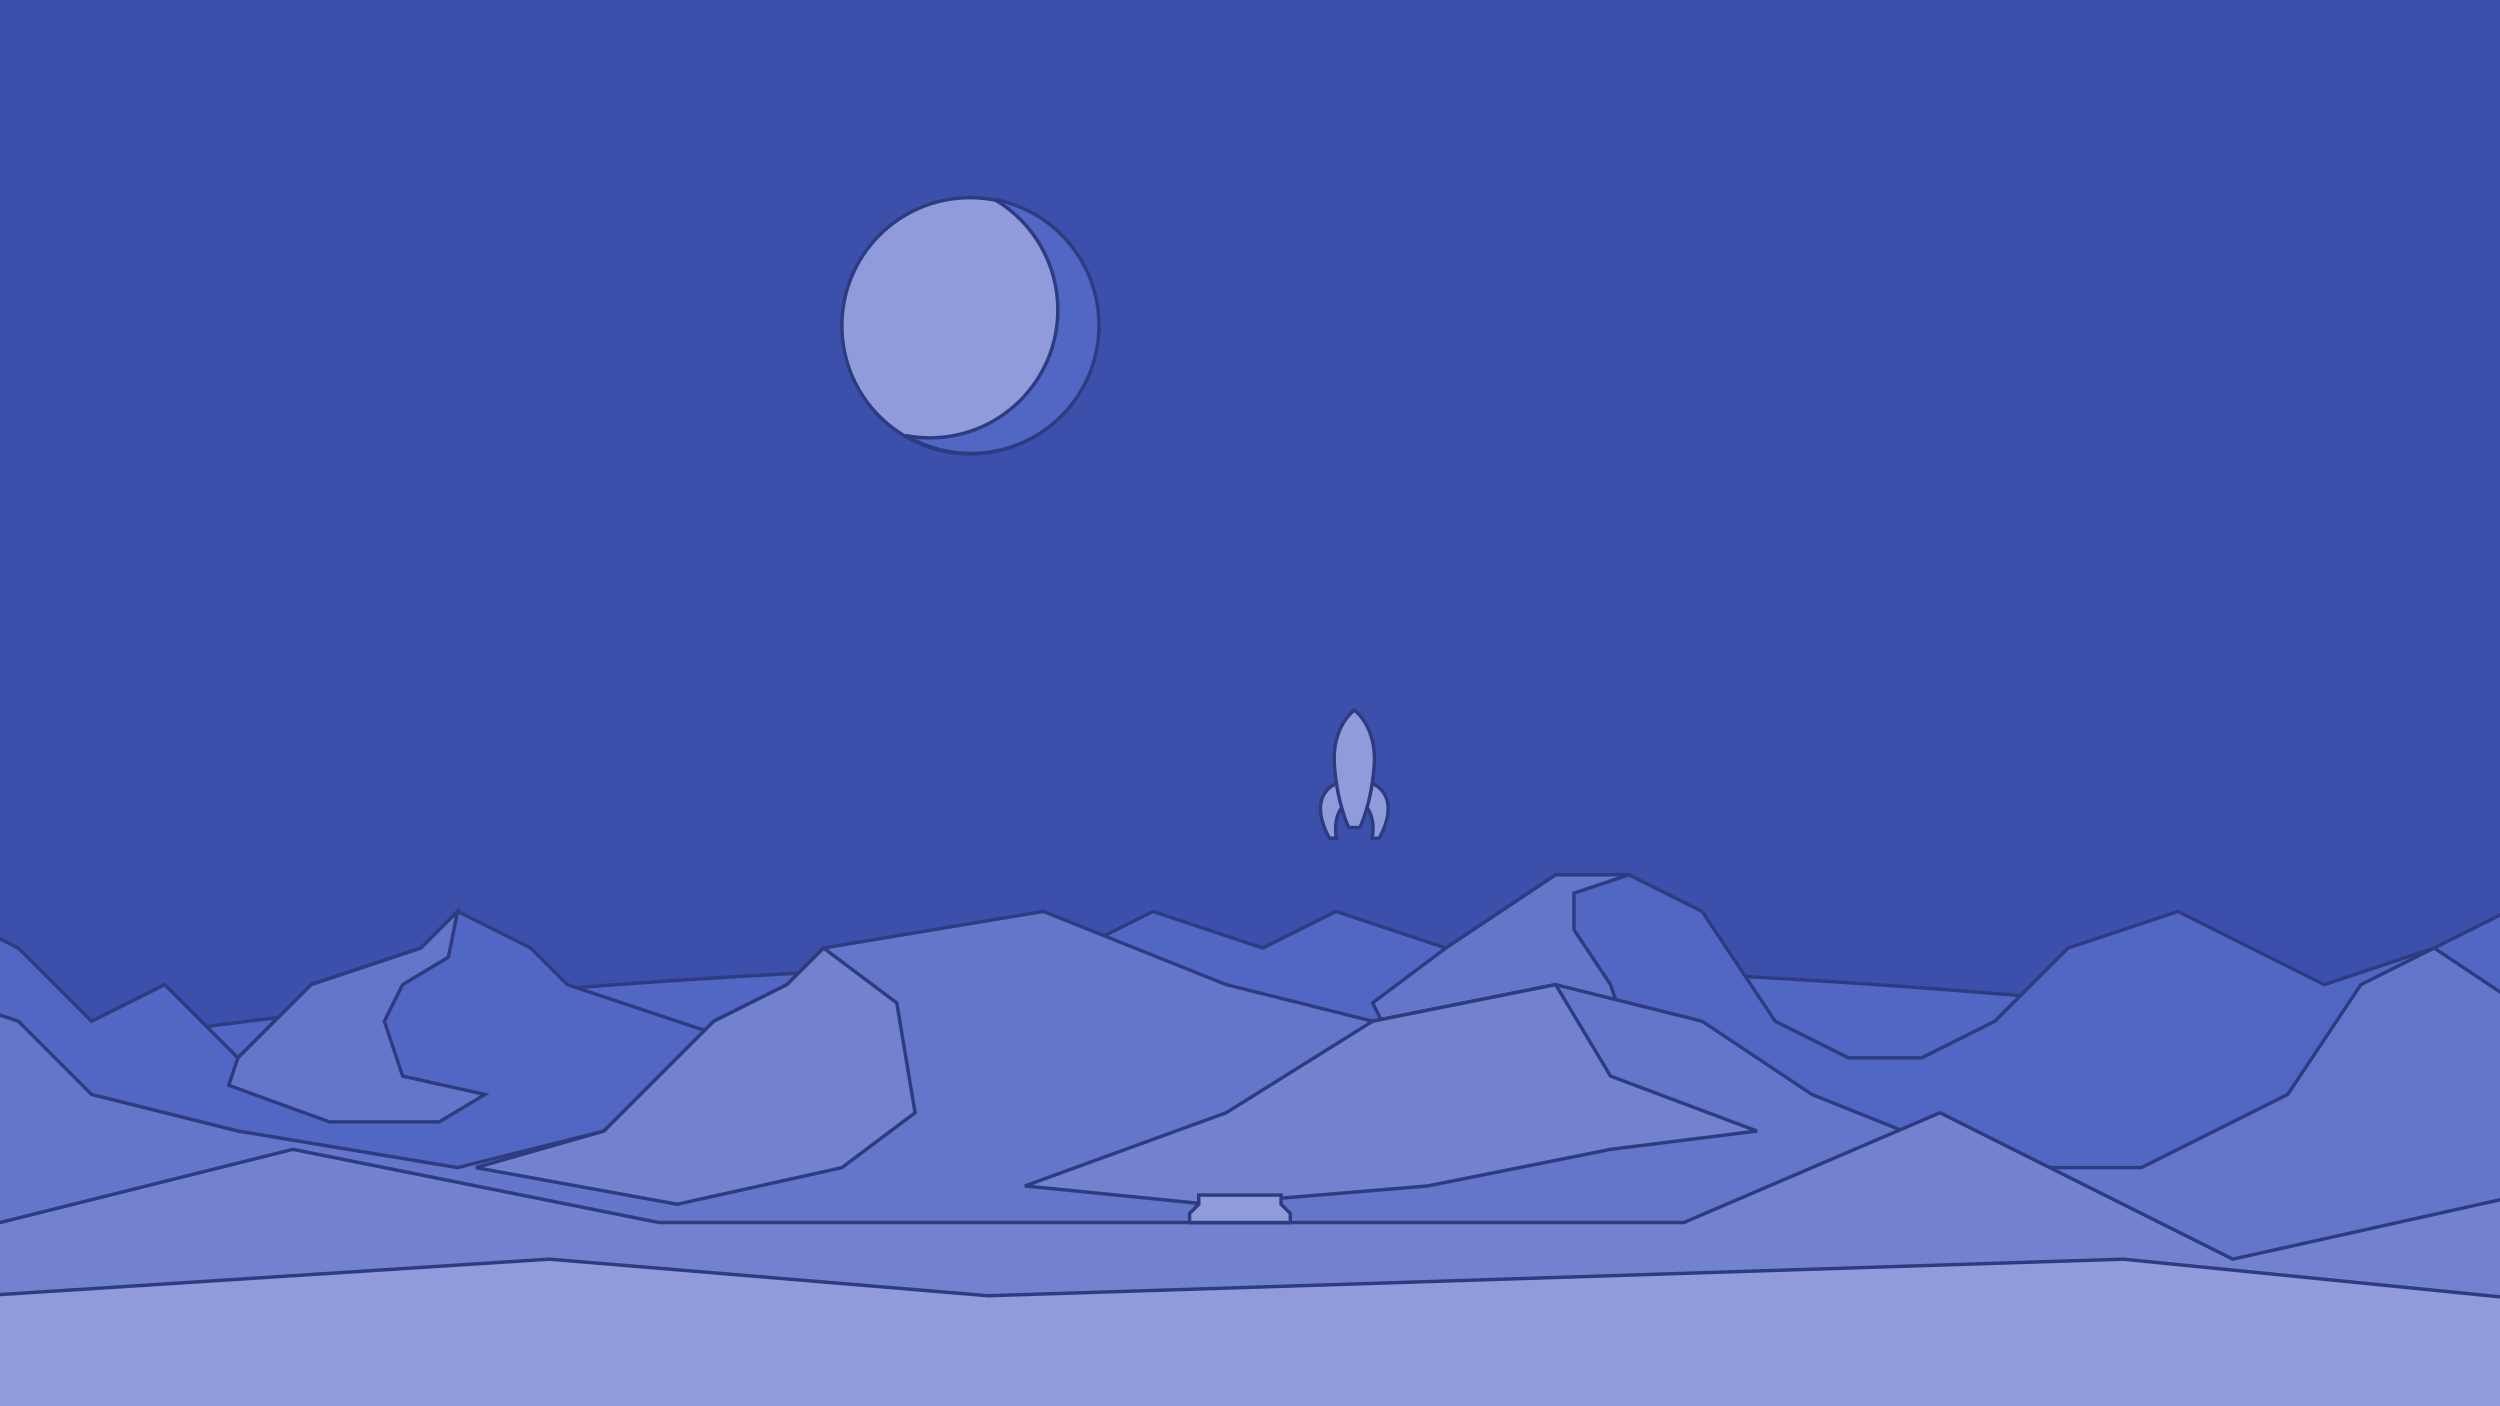
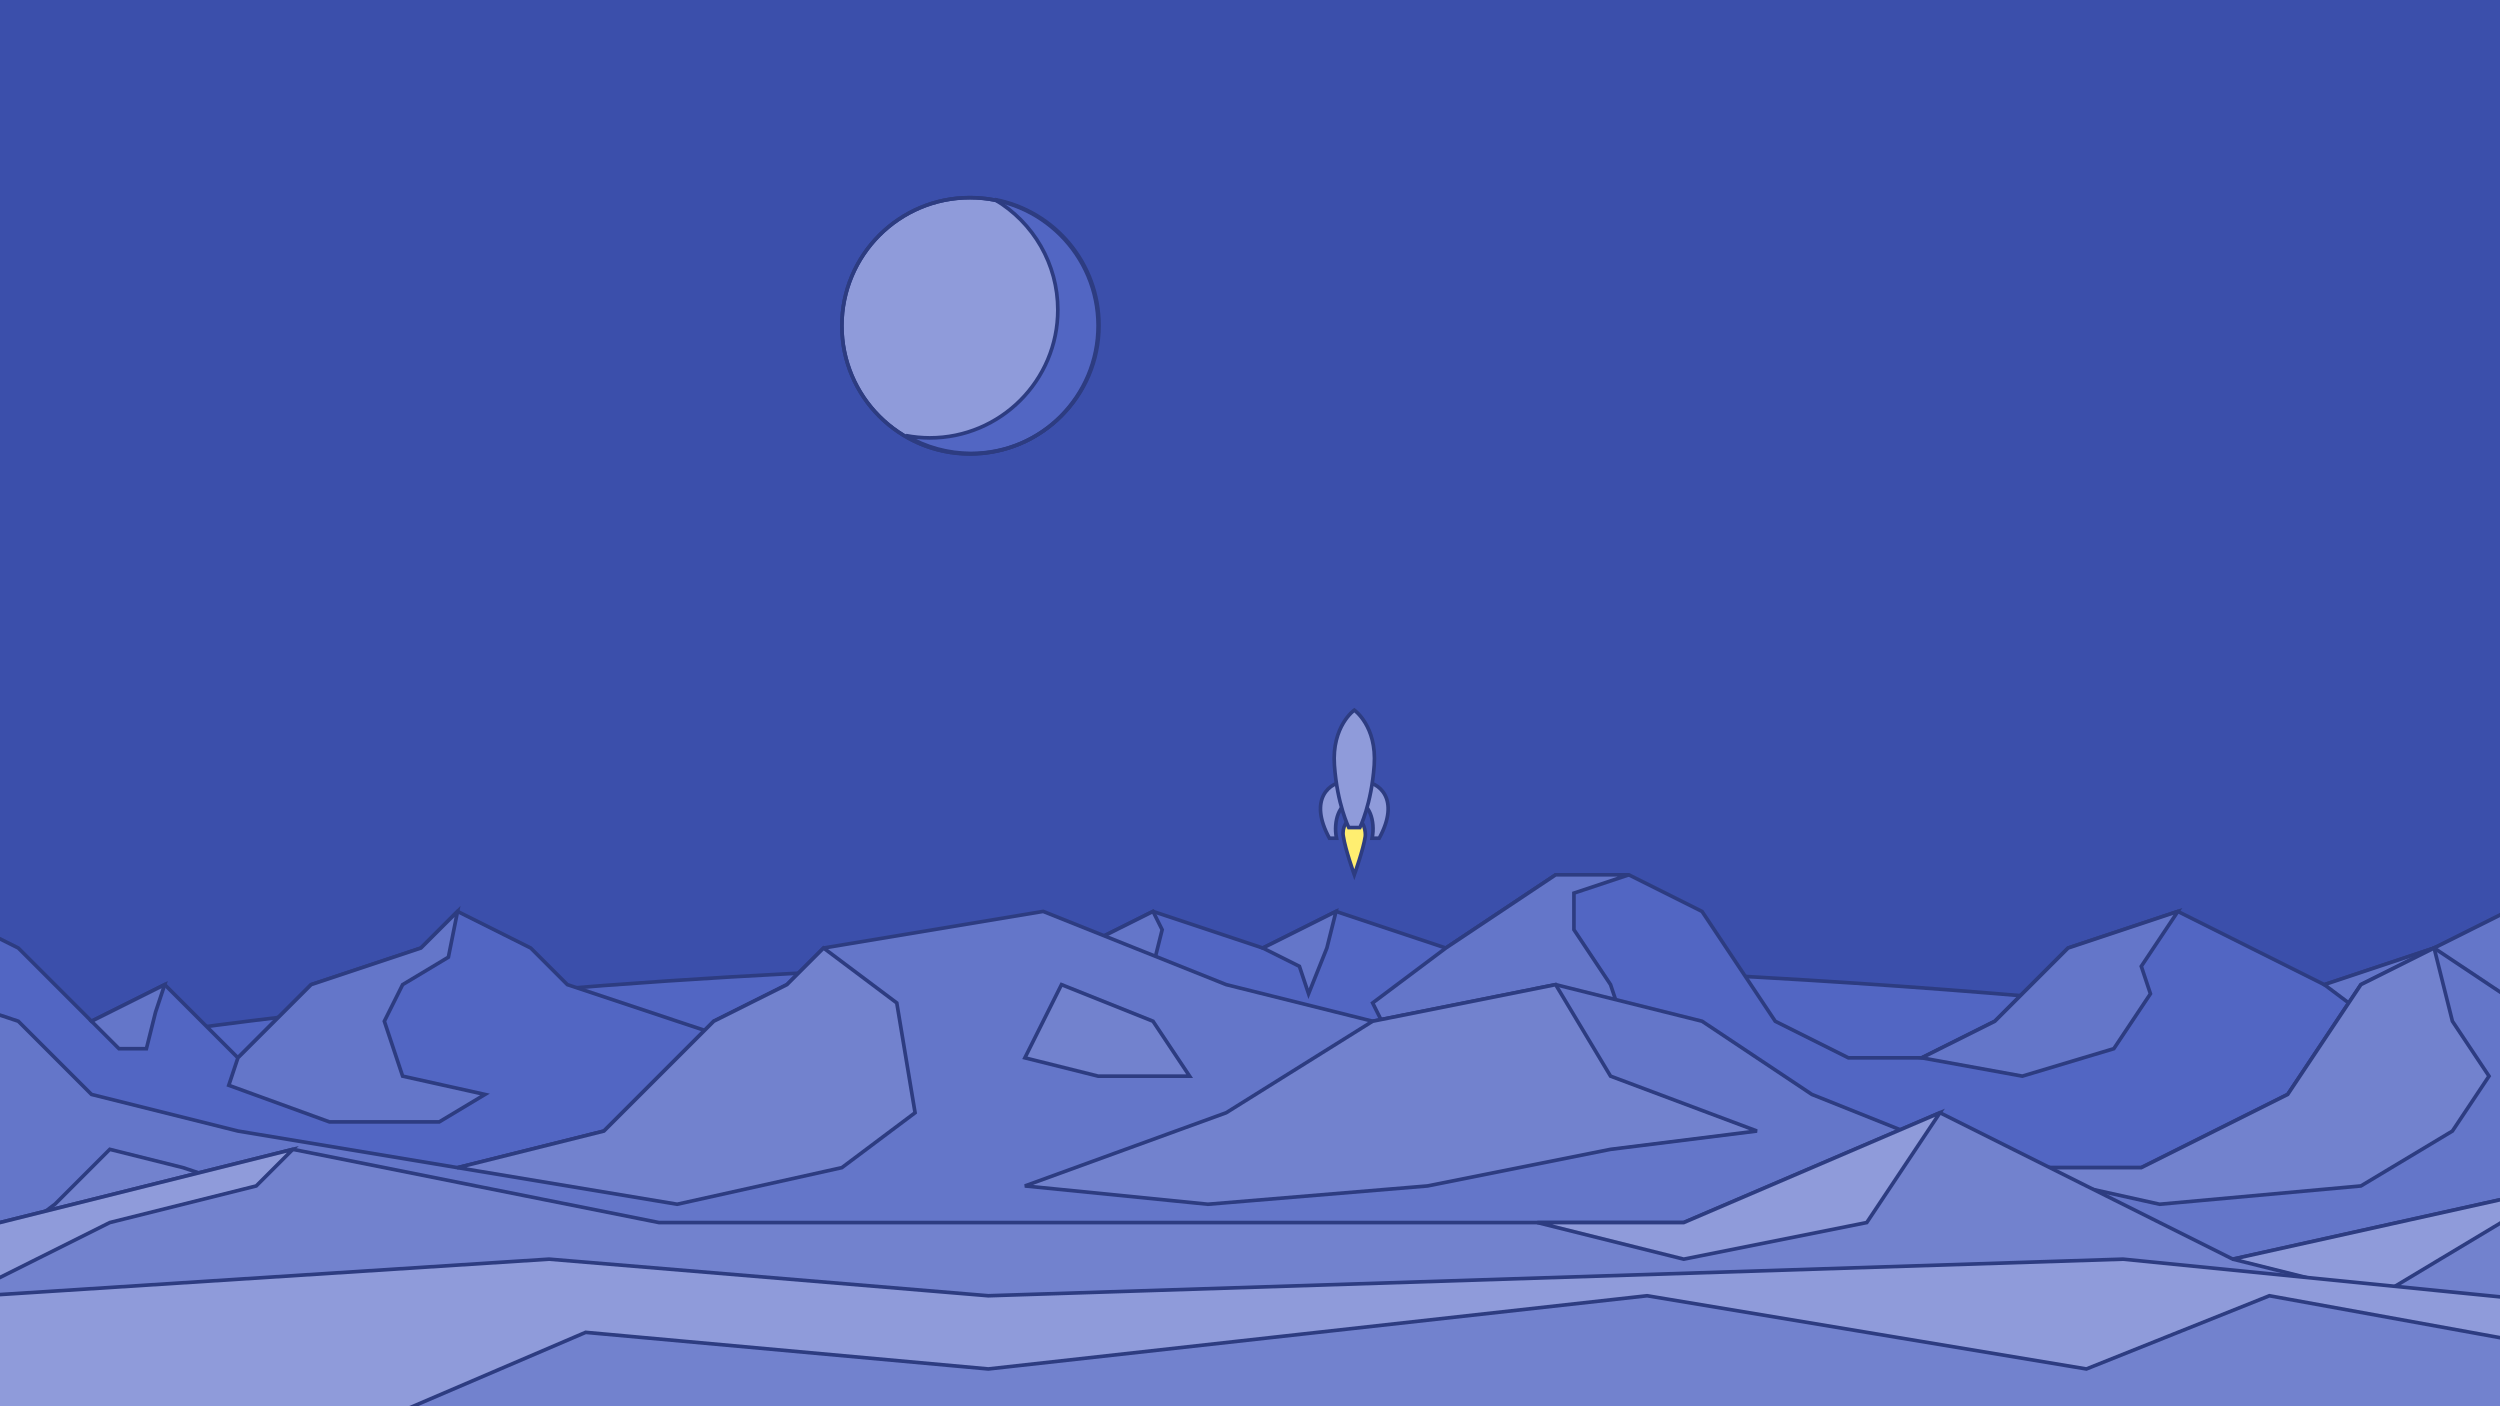
<svg xmlns="http://www.w3.org/2000/svg" width="1366" height="768" viewBox="0 0 361.421 203.2" version="1.1" id="svg8">
  <defs id="defs2" />
  <g id="layer1" transform="translate(0,-93.79997)" style="display:none" />
  <g id="layer3" style="display:inline">
-     <rect style="opacity:1;fill:#3b4fab;fill-opacity:1;stroke:#2d3c81;stroke-width:0.5;stroke-miterlimit:4;stroke-dasharray:none;stroke-dashoffset:0;stroke-opacity:1" id="rect1453" width="375.708" height="216.958" x="-5.292" y="-3.175" />
-     <path style="opacity:1;vector-effect:none;fill:#5266c3;fill-opacity:1;stroke:#2d3c81;stroke-width:0.5;stroke-linecap:butt;stroke-linejoin:miter;stroke-miterlimit:4;stroke-dasharray:none;stroke-dashoffset:0;stroke-opacity:1" d="m -15.875,155.575 c 202.53,-37.042 402.167,0 402.167,0 v 47.625 H -15.875 Z" id="path1407" />
-     <circle style="opacity:1;fill:#8f9bda;fill-opacity:1;stroke:#2d3c81;stroke-width:0.5;stroke-miterlimit:4;stroke-dasharray:none;stroke-dashoffset:0;stroke-opacity:1" id="path1451" cx="140.229" cy="47.096" r="18.521" />
-     <path style="opacity:1;fill:#5266c3;fill-opacity:1;stroke:#2d3c81;stroke-width:0.5;stroke-miterlimit:4;stroke-dasharray:none;stroke-dashoffset:0;stroke-opacity:1" d="m 143.801,28.844 a 18.521,18.521 0 0 1 9.128,15.939 18.521,18.521 0 0 1 -18.521,18.521 18.521,18.521 0 0 1 -3.44,-0.333 18.521,18.521 0 0 0 9.393,2.582 18.521,18.521 0 0 0 18.521,-18.521 18.521,18.521 0 0 0 -15.081,-18.188 z" id="circle1512" />
+     <rect style="opacity:1;fill:#3b4fab;fill-opacity:1;stroke:#2d3c81;stroke-width:0.529;stroke-miterlimit:4;stroke-dasharray:none;stroke-dashoffset:0;stroke-opacity:1" id="rect1453" width="375.708" height="216.958" x="-5.292" y="-3.175" />
+     <path style="opacity:1;vector-effect:none;fill:#5266c3;fill-opacity:1;stroke:#2d3c81;stroke-width:0.529;stroke-linecap:butt;stroke-linejoin:miter;stroke-miterlimit:4;stroke-dasharray:none;stroke-dashoffset:0;stroke-opacity:1" d="m -15.875,155.575 c 202.53,-37.042 402.167,0 402.167,0 v 47.625 H -15.875 Z" id="path1407" />
+     <circle style="opacity:1;fill:#8f9bda;fill-opacity:1;stroke:#2d3c81;stroke-width:0.529;stroke-miterlimit:4;stroke-dasharray:none;stroke-dashoffset:0;stroke-opacity:1" id="path1451" cx="140.229" cy="47.096" r="18.521" />
+     <path style="opacity:1;fill:#5266c3;fill-opacity:1;stroke:#2d3c81;stroke-width:0.529;stroke-miterlimit:4;stroke-dasharray:none;stroke-dashoffset:0;stroke-opacity:1" d="m 143.801,28.844 a 18.521,18.521 0 0 1 9.128,15.939 18.521,18.521 0 0 1 -18.521,18.521 18.521,18.521 0 0 1 -3.44,-0.333 18.521,18.521 0 0 0 9.393,2.582 18.521,18.521 0 0 0 18.521,-18.521 18.521,18.521 0 0 0 -15.081,-18.188 z" id="circle1512" />
+     <circle r="18.521" cy="47.096" cx="140.229" id="circle859" style="opacity:1;fill:none;fill-opacity:1;stroke:#2d3c81;stroke-width:0.529;stroke-miterlimit:4;stroke-dasharray:none;stroke-dashoffset:0;stroke-opacity:1" />
  </g>
  <g id="layer8">
-     <path style="opacity:1;vector-effect:none;fill:#5266c3;fill-opacity:1;stroke:#2d3c81;stroke-width:0.5;stroke-linecap:butt;stroke-linejoin:miter;stroke-miterlimit:4;stroke-dasharray:none;stroke-dashoffset:0;stroke-opacity:1" d="m -29.104,158.221 21.167,-26.458 10.583,5.292 10.583,10.583 10.583,-5.292 10.583,10.583 10.583,-10.583 15.875,-5.292 5.292,-5.292 10.583,5.292 5.292,5.292 15.875,5.292 15.875,5.292 15.875,-5.292 10.583,5.292 10.583,-5.292 5.292,-10.583 10.583,-5.292 15.875,5.292 10.583,-5.292 15.875,5.292 15.875,-10.583 h 10.583 l 10.583,5.292 10.583,15.875 10.583,5.292 h 10.583 l 10.583,-5.292 10.583,-10.583 15.875,-5.292 10.583,5.292 10.583,5.292 15.875,-5.292 21.167,-10.583 15.875,10.583 10.583,15.875 V 211.137 H -29.104 Z" id="path1522" />
-     <path style="opacity:1;vector-effect:none;fill:#6476c9;fill-opacity:1;stroke:#2d3c81;stroke-width:0.5;stroke-linecap:butt;stroke-linejoin:miter;stroke-miterlimit:4;stroke-dasharray:none;stroke-dashoffset:0;stroke-opacity:1" d="m 209.021,137.054 -10.583,7.938 5.292,10.583 15.875,2.646 13.229,-2.646 2.646,-5.292 -2.646,-7.938 -5.292,-7.938 v -5.292 l 7.938,-2.646 h -10.583 z" id="path852" />
-     <path style="opacity:1;vector-effect:none;fill:#6476c9;fill-opacity:1;stroke:#2d3c81;stroke-width:0.5;stroke-linecap:butt;stroke-linejoin:miter;stroke-miterlimit:4;stroke-dasharray:none;stroke-dashoffset:0;stroke-opacity:1" d="m 66.146,131.762 -1.323,6.615 -6.615,3.969 -2.646,5.292 2.646,7.938 11.906,2.646 -6.615,3.969 h -15.875 l -14.552,-5.292 1.323,-3.969 10.583,-10.583 15.875,-5.292 z" id="path854" />
+     <path style="opacity:1;vector-effect:none;fill:#5266c3;fill-opacity:1;stroke:#2d3c81;stroke-width:0.529;stroke-linecap:butt;stroke-linejoin:miter;stroke-miterlimit:4;stroke-dasharray:none;stroke-dashoffset:0;stroke-opacity:1" d="m -29.104,158.221 21.167,-26.458 10.583,5.292 10.583,10.583 10.583,-5.292 10.583,10.583 10.583,-10.583 15.875,-5.292 5.292,-5.292 10.583,5.292 5.292,5.292 15.875,5.292 15.875,5.292 15.875,-5.292 10.583,5.292 10.583,-5.292 5.292,-10.583 10.583,-5.292 15.875,5.292 10.583,-5.292 15.875,5.292 15.875,-10.583 h 10.583 l 10.583,5.292 10.583,15.875 10.583,5.292 h 10.583 l 10.583,-5.292 10.583,-10.583 15.875,-5.292 10.583,5.292 10.583,5.292 15.875,-5.292 21.167,-10.583 15.875,10.583 10.583,15.875 V 211.137 H -29.104 Z" id="path1522" />
+     <path style="opacity:1;vector-effect:none;fill:#6476c9;fill-opacity:1;stroke:#2d3c81;stroke-width:0.529;stroke-linecap:butt;stroke-linejoin:miter;stroke-miterlimit:4;stroke-dasharray:none;stroke-dashoffset:0;stroke-opacity:1" d="m 209.021,137.054 -10.583,7.938 5.292,10.583 15.875,2.646 13.229,-2.646 2.646,-5.292 -2.646,-7.938 -5.292,-7.938 v -5.292 l 7.938,-2.646 h -10.583 z" id="path852" />
+     <path style="opacity:1;vector-effect:none;fill:#6476c9;fill-opacity:1;stroke:#2d3c81;stroke-width:0.529;stroke-linecap:butt;stroke-linejoin:miter;stroke-miterlimit:4;stroke-dasharray:none;stroke-dashoffset:0;stroke-opacity:1" d="m 66.146,131.762 -1.323,6.615 -6.615,3.969 -2.646,5.292 2.646,7.938 11.906,2.646 -6.615,3.969 h -15.875 l -14.552,-5.292 1.323,-3.969 10.583,-10.583 15.875,-5.292 z" id="path854" />
+     <path style="opacity:1;vector-effect:none;fill:#6476c9;fill-opacity:1;stroke:#2d3c81;stroke-width:0.529;stroke-linecap:butt;stroke-linejoin:miter;stroke-miterlimit:4;stroke-dasharray:none;stroke-dashoffset:0;stroke-opacity:1" d="m 23.812,142.346 -10.583,5.292 3.969,3.969 h 3.969 l 1.323,-5.292 z" id="path866" />
+     <path style="opacity:1;vector-effect:none;fill:#6476c9;fill-opacity:1;stroke:#2d3c81;stroke-width:0.529;stroke-linecap:butt;stroke-linejoin:miter;stroke-miterlimit:4;stroke-dasharray:none;stroke-dashoffset:0;stroke-opacity:1" d="m -7.937,131.762 -11.906,14.552 1.323,3.969 1.323,5.292 6.615,2.646 7.937,-2.646 3.969,-5.292 L -3.969,146.315 -6.615,139.7 Z" id="path868" />
+     <path style="opacity:1;vector-effect:none;fill:#6476c9;fill-opacity:1;stroke:#2d3c81;stroke-width:0.529;stroke-linecap:butt;stroke-linejoin:miter;stroke-miterlimit:4;stroke-dasharray:none;stroke-dashoffset:0;stroke-opacity:1" d="m 113.771,152.929 -11.906,5.292 6.615,1.323 h 17.198 l 6.615,-3.969 -3.969,-3.969 1.323,-3.969 z" id="path870" />
+     <path style="opacity:1;vector-effect:none;fill:#6476c9;fill-opacity:1;stroke:#2d3c81;stroke-width:0.529;stroke-linecap:butt;stroke-linejoin:miter;stroke-miterlimit:4;stroke-dasharray:none;stroke-dashoffset:0;stroke-opacity:1" d="m 140.229,152.929 7.938,1.323 5.292,5.292 7.938,-2.646 1.323,-9.26 3.969,-7.938 1.323,-5.292 -1.323,-2.646 -10.583,5.292 -5.292,10.583 z" id="path872" />
+     <path style="opacity:1;vector-effect:none;fill:#6476c9;fill-opacity:1;stroke:#2d3c81;stroke-width:0.529;stroke-linecap:butt;stroke-linejoin:miter;stroke-miterlimit:4;stroke-dasharray:none;stroke-dashoffset:0;stroke-opacity:1" d="m 193.146,131.762 -10.583,5.292 5.292,2.646 1.323,3.969 2.646,-6.615 z" id="path874" />
+     <path style="opacity:1;vector-effect:none;fill:#6476c9;fill-opacity:1;stroke:#2d3c81;stroke-width:0.529;stroke-linecap:butt;stroke-linejoin:miter;stroke-miterlimit:4;stroke-dasharray:none;stroke-dashoffset:0;stroke-opacity:1" d="m 277.812,152.929 14.552,2.646 13.229,-3.969 5.292,-7.938 -1.323,-3.969 5.292,-7.938 -15.875,5.292 -10.583,10.583 z" id="path876" />
+     <path style="opacity:1;vector-effect:none;fill:#6476c9;fill-opacity:1;stroke:#2d3c81;stroke-width:0.529;stroke-linecap:butt;stroke-linejoin:miter;stroke-miterlimit:4;stroke-dasharray:none;stroke-dashoffset:0;stroke-opacity:1" d="m 336.021,142.346 10.583,7.938 15.875,2.646 6.615,-6.615 -2.646,-6.615 2.646,-5.292 5.292,-2.646 -1.323,-5.292 -21.167,10.583 z" id="path878" />
  </g>
  <g id="layer4" style="display:inline">
-     <path style="opacity:1;vector-effect:none;fill:#6476c9;fill-opacity:1;stroke:#2d3c81;stroke-width:0.5;stroke-linecap:butt;stroke-linejoin:miter;stroke-miterlimit:4;stroke-dasharray:none;stroke-dashoffset:0;stroke-opacity:1" d="m -50.271,179.387 26.458,-21.167 10.583,-15.875 15.875,5.292 10.583,10.583 21.167,5.292 31.75,5.292 21.167,-5.292 15.875,-15.875 10.583,-5.292 5.292,-5.292 31.75,-5.292 26.458,10.583 21.167,5.292 26.458,-5.292 21.167,5.292 15.875,10.583 26.458,10.583 h 21.167 l 21.167,-10.583 10.583,-15.875 10.583,-5.292 15.875,10.583 21.167,10.583 26.458,5.292 15.875,-10.583 26.458,-5.292 v 74.083 l -539.75,1e-5 -7e-6,-37.042 z" id="path1416" />
-     <path style="opacity:1;vector-effect:none;fill:#7282ce;fill-opacity:1;stroke:#2d3c81;stroke-width:0.5;stroke-linecap:butt;stroke-linejoin:miter;stroke-miterlimit:4;stroke-dasharray:none;stroke-dashoffset:0;stroke-opacity:1" d="m 68.792,168.804 29.104,5.292 23.812,-5.292 10.583,-7.938 -2.646,-15.875 -10.583,-7.938 -5.292,5.292 -10.583,5.292 -15.875,15.875 z" id="path865" />
-     <path style="opacity:1;vector-effect:none;fill:#7282ce;fill-opacity:1;stroke:#2d3c81;stroke-width:0.5;stroke-linecap:butt;stroke-linejoin:miter;stroke-miterlimit:4;stroke-dasharray:none;stroke-dashoffset:0;stroke-opacity:1" d="M 198.438,147.637 177.271,160.867 148.167,171.45 174.625,174.096 206.375,171.45 232.833,166.158 254,163.512 l -21.167,-7.938 -7.938,-13.229 z" id="path867" />
+     <path style="opacity:1;vector-effect:none;fill:#6476c9;fill-opacity:1;stroke:#2d3c81;stroke-width:0.529;stroke-linecap:butt;stroke-linejoin:miter;stroke-miterlimit:4;stroke-dasharray:none;stroke-dashoffset:0;stroke-opacity:1" d="m -50.271,179.387 26.458,-21.167 10.583,-15.875 15.875,5.292 10.583,10.583 21.167,5.292 31.75,5.292 21.167,-5.292 15.875,-15.875 10.583,-5.292 5.292,-5.292 31.75,-5.292 26.458,10.583 21.167,5.292 26.458,-5.292 21.167,5.292 15.875,10.583 26.458,10.583 h 21.167 l 21.167,-10.583 10.583,-15.875 10.583,-5.292 15.875,10.583 21.167,10.583 26.458,5.292 15.875,-10.583 26.458,-5.292 v 74.083 l -539.75,1e-5 -7e-6,-37.042 z" id="path1416" />
+     <path style="opacity:1;vector-effect:none;fill:#7282ce;fill-opacity:1;stroke:#2d3c81;stroke-width:0.529;stroke-linecap:butt;stroke-linejoin:miter;stroke-miterlimit:4;stroke-dasharray:none;stroke-dashoffset:0;stroke-opacity:1" d="m 66.146,168.804 31.75,5.292 23.812,-5.292 10.583,-7.938 -2.646,-15.875 -10.583,-7.938 -5.292,5.292 -10.583,5.292 -15.875,15.875 z" id="path865" />
+     <path style="opacity:1;vector-effect:none;fill:#7282ce;fill-opacity:1;stroke:#2d3c81;stroke-width:0.529;stroke-linecap:butt;stroke-linejoin:miter;stroke-miterlimit:4;stroke-dasharray:none;stroke-dashoffset:0;stroke-opacity:1" d="M 198.438,147.637 177.271,160.867 148.167,171.45 174.625,174.096 206.375,171.45 232.833,166.158 254,163.512 l -21.167,-7.938 -7.938,-13.229 z" id="path867" />
+     <path style="opacity:1;vector-effect:none;fill:#7282ce;fill-opacity:1;stroke:#2d3c81;stroke-width:0.529;stroke-linecap:butt;stroke-linejoin:miter;stroke-miterlimit:4;stroke-dasharray:none;stroke-dashoffset:0;stroke-opacity:1" d="M -50.271,179.387 -15.875,174.096 -5.292,163.512 -7.938,150.283 l -5.292,-7.938 -10.583,15.875 z" id="path880" />
+     <path style="opacity:1;vector-effect:none;fill:#7282ce;fill-opacity:1;stroke:#2d3c81;stroke-width:0.529;stroke-linecap:butt;stroke-linejoin:miter;stroke-miterlimit:4;stroke-dasharray:none;stroke-dashoffset:0;stroke-opacity:1" d="m 288.396,168.804 23.812,5.292 29.104,-2.646 13.229,-7.938 5.292,-7.938 -5.292,-7.938 -2.646,-10.583 -10.583,5.292 -10.583,15.875 -21.167,10.583 z" id="path897" />
+     <path style="opacity:1;vector-effect:none;fill:#7282ce;fill-opacity:1;stroke:#2d3c81;stroke-width:0.529;stroke-linecap:butt;stroke-linejoin:miter;stroke-miterlimit:4;stroke-dasharray:none;stroke-dashoffset:0;stroke-opacity:1" d="m 457.729,147.637 -26.458,5.292 -15.875,10.583 -18.521,2.646 -15.875,2.646 21.167,2.646 18.521,2.646 15.875,5.292 13.229,-7.938 v -13.229 z" id="path899" />
+     <path style="opacity:1;vector-effect:none;fill:#7282ce;fill-opacity:1;stroke:#2d3c81;stroke-width:0.529;stroke-linecap:butt;stroke-linejoin:miter;stroke-miterlimit:4;stroke-dasharray:none;stroke-dashoffset:0;stroke-opacity:1" d="m 148.167,152.929 5.292,-10.583 13.229,5.292 5.292,7.938 H 158.75 Z" id="path901" />
+     <path style="opacity:1;vector-effect:none;fill:#7282ce;fill-opacity:1;stroke:#2d3c81;stroke-width:0.529;stroke-linecap:butt;stroke-linejoin:miter;stroke-miterlimit:4;stroke-dasharray:none;stroke-dashoffset:0;stroke-opacity:1" d="m 7.937,174.096 7.938,-7.938 10.583,2.646 15.875,5.292 H 21.167 l -10.583,7.938 H -2.646 Z" id="path903" />
  </g>
  <g id="layer5" style="display:inline">
-     <path style="opacity:1;vector-effect:none;fill:#7282ce;fill-opacity:1;stroke:#2d3c81;stroke-width:0.5;stroke-linecap:butt;stroke-linejoin:miter;stroke-miterlimit:4;stroke-dasharray:none;stroke-dashoffset:0;stroke-opacity:1" d="m -185.208,166.158 63.5,21.167 47.625,-15.875 52.917,10.583 63.5,-15.875 52.917,10.583 H 243.417 l 37.042,-15.875 42.333,21.167 47.625,-10.583 37.042,5.292 63.5,-26.458 52.917,21.167 v 63.5 h -709.083 z" id="path1486" />
-     <path style="display:inline;opacity:1;vector-effect:none;fill:#8f9bda;fill-opacity:1;stroke:#2d3c81;stroke-width:0.5;stroke-linecap:butt;stroke-linejoin:miter;stroke-miterlimit:4;stroke-dasharray:none;stroke-dashoffset:0;stroke-opacity:1" d="m 173.302,172.773 h 11.906 v 1.323 l 1.323,1.323 v 1.323 h -14.552 v -1.323 l 1.323,-1.323 z" id="path1519" />
+     <path style="opacity:1;vector-effect:none;fill:#7282ce;fill-opacity:1;stroke:#2d3c81;stroke-width:0.529;stroke-linecap:butt;stroke-linejoin:miter;stroke-miterlimit:4;stroke-dasharray:none;stroke-dashoffset:0;stroke-opacity:1" d="m -185.208,166.158 63.5,21.167 47.625,-15.875 52.917,10.583 63.5,-15.875 52.917,10.583 H 243.417 l 37.042,-15.875 42.333,21.167 47.625,-10.583 37.042,5.292 63.5,-26.458 52.917,21.167 v 63.5 h -709.083 z" id="path1486" />
+     <path style="display:inline;opacity:1;vector-effect:none;fill:#8f9bda;fill-opacity:1;stroke:#2d3c81;stroke-width:0.529;stroke-linecap:butt;stroke-linejoin:miter;stroke-miterlimit:4;stroke-dasharray:none;stroke-dashoffset:0;stroke-opacity:1" d="m -121.708,187.325 42.333,-5.292 5.292,-10.583 z" id="path917" />
+     <path style="opacity:1;vector-effect:none;fill:#8f9bda;fill-opacity:1;stroke:#2d3c81;stroke-width:0.529;stroke-linecap:butt;stroke-linejoin:miter;stroke-miterlimit:4;stroke-dasharray:none;stroke-dashoffset:0;stroke-opacity:1" d="m -21.167,182.033 -15.875,10.583 L -5.292,187.325 15.875,176.742 37.042,171.45 l 5.292,-5.292 z" id="path934" />
+     <path style="opacity:1;vector-effect:none;fill:#8f9bda;fill-opacity:1;stroke:#2d3c81;stroke-width:0.529;stroke-linecap:butt;stroke-linejoin:miter;stroke-miterlimit:4;stroke-dasharray:none;stroke-dashoffset:0;stroke-opacity:1" d="m 222.25,176.742 21.167,5.292 26.458,-5.292 10.583,-15.875 -37.042,15.875 z" id="path936" />
+     <path style="opacity:1;vector-effect:none;fill:#8f9bda;fill-opacity:1;stroke:#2d3c81;stroke-width:0.529;stroke-linecap:butt;stroke-linejoin:miter;stroke-miterlimit:4;stroke-dasharray:none;stroke-dashoffset:0;stroke-opacity:1" d="m 370.417,171.45 -47.625,10.583 21.167,5.292 z" id="path938" />
+     <path style="opacity:1;vector-effect:none;fill:#8f9bda;fill-opacity:1;stroke:#2d3c81;stroke-width:0.529;stroke-linecap:butt;stroke-linejoin:miter;stroke-miterlimit:4;stroke-dasharray:none;stroke-dashoffset:0;stroke-opacity:1" d="m 407.458,176.742 31.75,5.292 10.583,-15.875 21.167,-15.875 z" id="path940" />
  </g>
  <g id="layer7" style="display:inline">
-     <path style="opacity:1;vector-effect:none;fill:#8f9bda;fill-opacity:1;stroke:#2d3c81;stroke-width:0.5;stroke-linecap:butt;stroke-linejoin:miter;stroke-miterlimit:4;stroke-dasharray:none;stroke-dashoffset:0;stroke-opacity:1" d="m -243.417,182.033 63.5,-5.292 95.25,15.875 164.042,-10.583 63.5,5.292 164.042,-5.292 105.833,10.583 68.792,-10.583 84.667,5.292 95.25,-10.583 v 68.792 h -904.875 z" id="path1494" />
+     <path style="opacity:1;vector-effect:none;fill:#8f9bda;fill-opacity:1;stroke:#2d3c81;stroke-width:0.529;stroke-linecap:butt;stroke-linejoin:miter;stroke-miterlimit:4;stroke-dasharray:none;stroke-dashoffset:0;stroke-opacity:1" d="m -243.417,182.033 63.5,-5.292 95.25,15.875 164.042,-10.583 63.5,5.292 164.042,-5.292 105.833,10.583 68.792,-10.583 84.667,5.292 95.25,-10.583 v 68.792 h -904.875 z" id="path1494" />
+     <path style="opacity:1;vector-effect:none;fill:#7282ce;fill-opacity:1;stroke:#2d3c81;stroke-width:0.529;stroke-linecap:butt;stroke-linejoin:miter;stroke-miterlimit:4;stroke-dasharray:none;stroke-dashoffset:0;stroke-opacity:1" d="m -179.917,182.033 95.25,15.875 63.5,15.875 68.792,-5.292 37.042,-15.875 58.208,5.292 95.25,-10.583 63.5,10.583 26.458,-10.583 58.208,10.583 74.083,-5.292 h 42.333 l 58.208,5.292 79.375,-5.292 h 21.167 v 52.917 H -243.417 V 187.325 Z" id="path942" />
+   </g>
+   <g id="layer9" style="display:inline">
+     <path id="path857" d="m 197.379,120.915 c -0.265,1.852 -1.587,5.556 -1.587,5.556 0,0 -1.323,-3.704 -1.588,-5.556 -0.24,-1.252 0.503,-2.626 1.588,-2.646 1.488,0.133 1.651,2.115 1.587,2.646 z" style="opacity:1;vector-effect:none;fill:#ffee70;fill-opacity:1;stroke:#2d3c81;stroke-width:0.529;stroke-linecap:butt;stroke-linejoin:miter;stroke-miterlimit:4;stroke-dasharray:none;stroke-dashoffset:0;stroke-opacity:1" />
  </g>
  <g id="layer2" style="display:inline">
-     <g id="g1405" transform="matrix(0.3888889,0,0,0.3888889,119.6505,80.74202)" style="fill:#8f9bda;fill-opacity:1;stroke:#2d3c81;stroke-width:2.571;stroke-opacity:1">
-       <g id="g850" transform="translate(182.5625,-191.6958)" style="fill:#8f9bda;fill-opacity:1;stroke:#2d3c81;stroke-width:2.571;stroke-opacity:1">
-         <path style="opacity:1;vector-effect:none;fill:#8f9bda;fill-opacity:1;stroke:#2d3c81;stroke-width:1.286;stroke-linecap:butt;stroke-linejoin:miter;stroke-miterlimit:4;stroke-dasharray:none;stroke-dashoffset:0;stroke-opacity:1" d="M 3.969,295.677 H 6.615 C 5.292,289.062 7.938,282.448 11.906,282.448 c 6.615,9.26 3.969,-9.26 -1.323,-7.938 -6.615,0 -14.552,6.615 -6.615,21.167 z" id="path838" />
-         <path id="path846" d="M 22.49,295.677 H 19.844 c 1.323,-6.615 -1.323,-13.229 -5.292,-13.229 -6.615,9.26 -3.969,-9.26 1.323,-7.938 6.615,0 14.552,6.615 6.615,21.167 z" style="opacity:1;vector-effect:none;fill:#8f9bda;fill-opacity:1;stroke:#2d3c81;stroke-width:1.286;stroke-linecap:butt;stroke-linejoin:miter;stroke-miterlimit:4;stroke-dasharray:none;stroke-dashoffset:0;stroke-opacity:1" />
+     <g id="g1405" transform="matrix(0.3888889,0,0,0.3888889,119.6505,80.74202)" style="fill:#8f9bda;fill-opacity:1;stroke:#2d3c81;stroke-width:1.361;stroke-opacity:1;stroke-miterlimit:4;stroke-dasharray:none">
+       <g id="g850" transform="translate(182.5625,-191.6958)" style="fill:#8f9bda;fill-opacity:1;stroke:#2d3c81;stroke-width:1.361;stroke-opacity:1;stroke-miterlimit:4;stroke-dasharray:none">
+         <path style="opacity:1;vector-effect:none;fill:#8f9bda;fill-opacity:1;stroke:#2d3c81;stroke-width:1.361;stroke-linecap:butt;stroke-linejoin:miter;stroke-miterlimit:4;stroke-dasharray:none;stroke-dashoffset:0;stroke-opacity:1" d="M 3.969,295.677 H 6.615 C 5.292,289.062 7.938,282.448 11.906,282.448 c 6.615,9.26 3.969,-9.26 -1.323,-7.938 -6.615,0 -14.552,6.615 -6.615,21.167 z" id="path838" />
+         <path id="path846" d="M 22.49,295.677 H 19.844 c 1.323,-6.615 -1.323,-13.229 -5.292,-13.229 -6.615,9.26 -3.969,-9.26 1.323,-7.938 6.615,0 14.552,6.615 6.615,21.167 z" style="opacity:1;vector-effect:none;fill:#8f9bda;fill-opacity:1;stroke:#2d3c81;stroke-width:1.361;stroke-linecap:butt;stroke-linejoin:miter;stroke-miterlimit:4;stroke-dasharray:none;stroke-dashoffset:0;stroke-opacity:1" />
      </g>
-       <path style="opacity:1;vector-effect:none;fill:#8f9bda;fill-opacity:1;stroke:#2d3c81;stroke-width:1.286;stroke-linecap:butt;stroke-linejoin:miter;stroke-miterlimit:4;stroke-dasharray:none;stroke-dashoffset:0;stroke-opacity:1" d="m 197.864,100.013 c 0,0 4.293,-8.599 5.329,-23.151 1.036,-14.552 -7.401,-20.505 -7.401,-20.505 0,0 -8.438,5.953 -7.401,20.505 1.036,14.552 5.329,23.151 5.329,23.151 z" id="path842" />
+       <path style="opacity:1;vector-effect:none;fill:#8f9bda;fill-opacity:1;stroke:#2d3c81;stroke-width:1.361;stroke-linecap:butt;stroke-linejoin:miter;stroke-miterlimit:4;stroke-dasharray:none;stroke-dashoffset:0;stroke-opacity:1" d="m 197.864,100.013 c 0,0 4.293,-8.599 5.329,-23.151 1.036,-14.552 -7.401,-20.505 -7.401,-20.505 0,0 -8.438,5.953 -7.401,20.505 1.036,14.552 5.329,23.151 5.329,23.151 z" id="path842" />
    </g>
  </g>
  <g id="layer6" style="display:inline">
-     <rect style="display:inline;opacity:1;fill:#2d3c81;fill-opacity:1;stroke:none;stroke-width:0.5;stroke-miterlimit:4;stroke-dasharray:none;stroke-dashoffset:0;stroke-opacity:1" id="rect1492" width="42.333" height="42.333" x="-156.104" y="-0.529" />
-     <rect style="display:inline;opacity:1;fill:#5266c3;fill-opacity:1;stroke:none;stroke-width:0.5;stroke-miterlimit:4;stroke-dasharray:none;stroke-dashoffset:0;stroke-opacity:1" id="rect1458" width="42.333" height="42.333" x="-127" y="2.117" />
-     <rect y="39.158" x="-127" height="42.333" width="42.333" id="rect1488" style="display:inline;opacity:1;fill:#6476c9;fill-opacity:1;stroke:none;stroke-width:0.5;stroke-miterlimit:4;stroke-dasharray:none;stroke-dashoffset:0;stroke-opacity:1" />
-     <rect style="display:inline;opacity:1;fill:#7282ce;fill-opacity:1;stroke:none;stroke-width:0.5;stroke-miterlimit:4;stroke-dasharray:none;stroke-dashoffset:0;stroke-opacity:1" id="rect1460" width="42.333" height="42.333" x="-105.833" y="17.992" />
-     <rect y="-40.217" x="-127" height="42.333" width="42.333" id="rect1490" style="display:inline;opacity:1;fill:#3b4fab;fill-opacity:1;stroke:none;stroke-width:0.5;stroke-miterlimit:4;stroke-dasharray:none;stroke-dashoffset:0;stroke-opacity:1" />
-     <rect style="display:inline;opacity:1;fill:#8f9bda;fill-opacity:1;stroke:none;stroke-width:0.5;stroke-miterlimit:4;stroke-dasharray:none;stroke-dashoffset:0;stroke-opacity:1" id="rect1462" width="42.333" height="37.042" x="-105.833" y="-13.758" />
+     <rect style="display:inline;opacity:1;fill:#2d3c81;fill-opacity:1;stroke:none;stroke-width:0.529;stroke-miterlimit:4;stroke-dasharray:none;stroke-dashoffset:0;stroke-opacity:1" id="rect1492" width="42.333" height="42.333" x="-156.104" y="-0.529" />
+     <rect style="display:inline;opacity:1;fill:#5266c3;fill-opacity:1;stroke:none;stroke-width:0.529;stroke-miterlimit:4;stroke-dasharray:none;stroke-dashoffset:0;stroke-opacity:1" id="rect1458" width="42.333" height="42.333" x="-127" y="2.117" />
+     <rect y="39.158" x="-127" height="42.333" width="42.333" id="rect1488" style="display:inline;opacity:1;fill:#6476c9;fill-opacity:1;stroke:none;stroke-width:0.529;stroke-miterlimit:4;stroke-dasharray:none;stroke-dashoffset:0;stroke-opacity:1" />
+     <rect style="display:inline;opacity:1;fill:#7282ce;fill-opacity:1;stroke:none;stroke-width:0.529;stroke-miterlimit:4;stroke-dasharray:none;stroke-dashoffset:0;stroke-opacity:1" id="rect1460" width="42.333" height="42.333" x="-105.833" y="17.992" />
+     <rect y="-40.217" x="-127" height="42.333" width="42.333" id="rect1490" style="display:inline;opacity:1;fill:#3b4fab;fill-opacity:1;stroke:none;stroke-width:0.529;stroke-miterlimit:4;stroke-dasharray:none;stroke-dashoffset:0;stroke-opacity:1" />
+     <rect style="display:inline;opacity:1;fill:#8f9bda;fill-opacity:1;stroke:none;stroke-width:0.529;stroke-miterlimit:4;stroke-dasharray:none;stroke-dashoffset:0;stroke-opacity:1" id="rect1462" width="42.333" height="37.042" x="-105.833" y="-13.758" />
  </g>
</svg>
